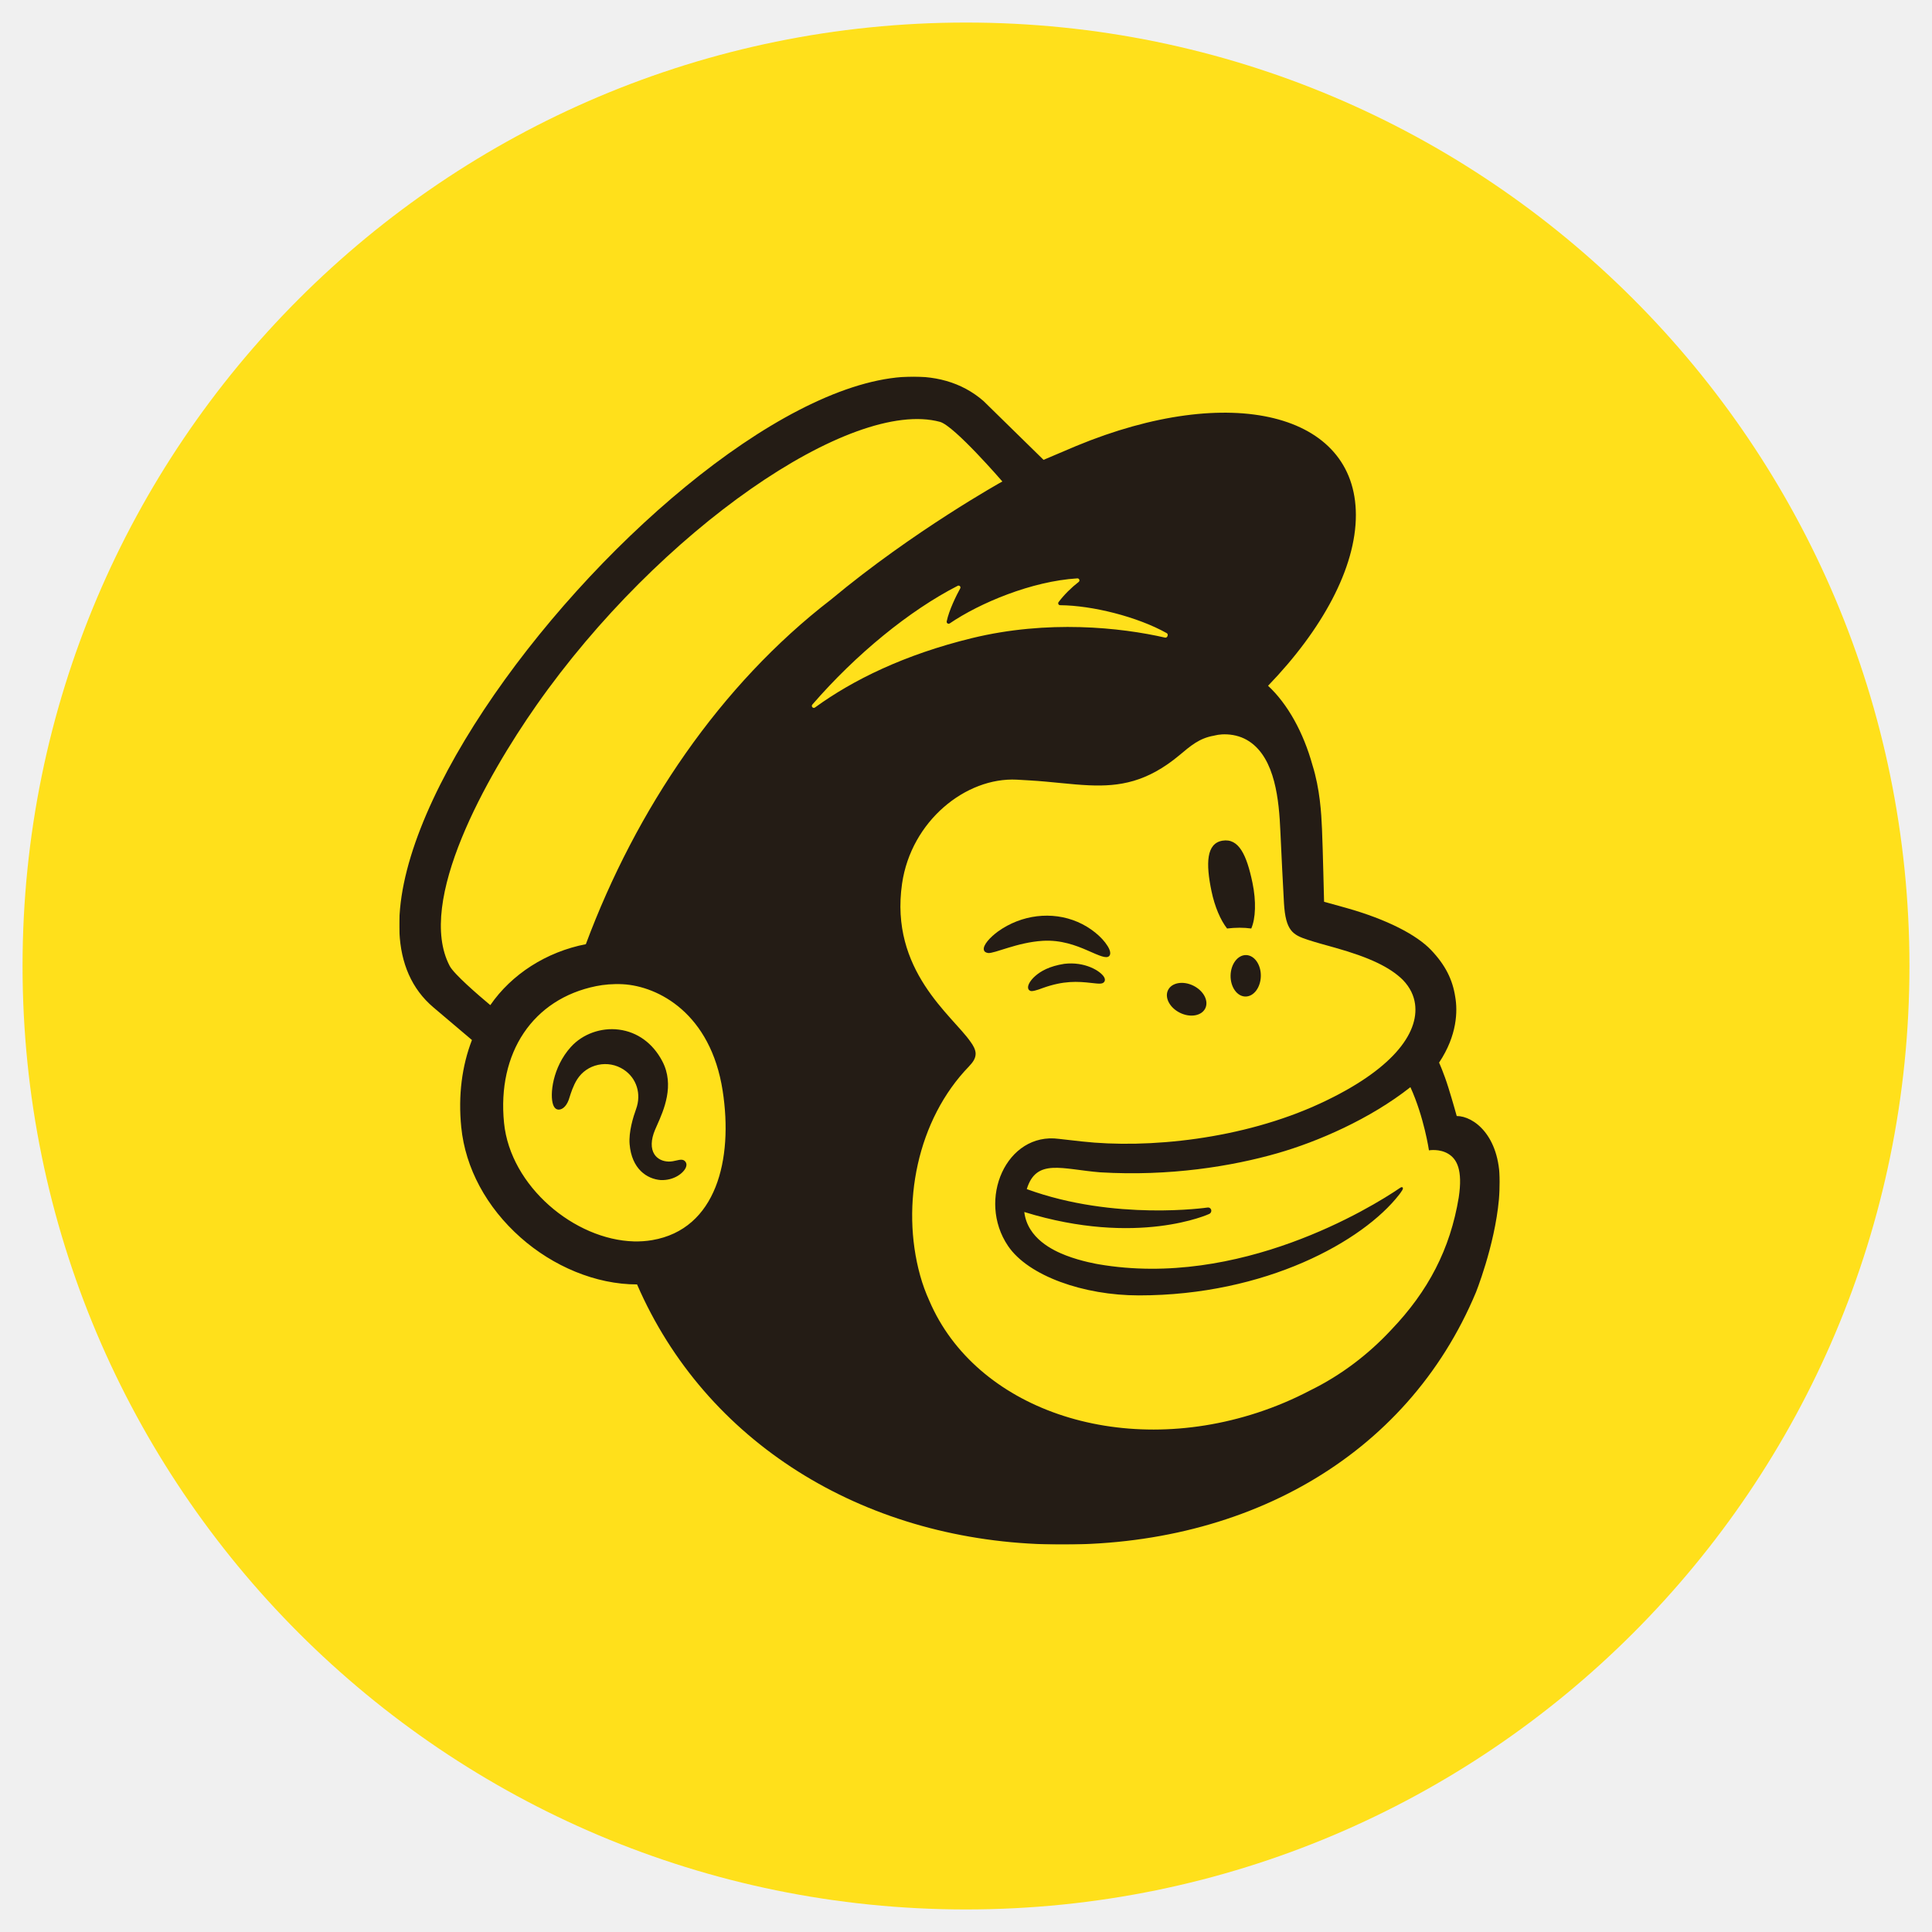
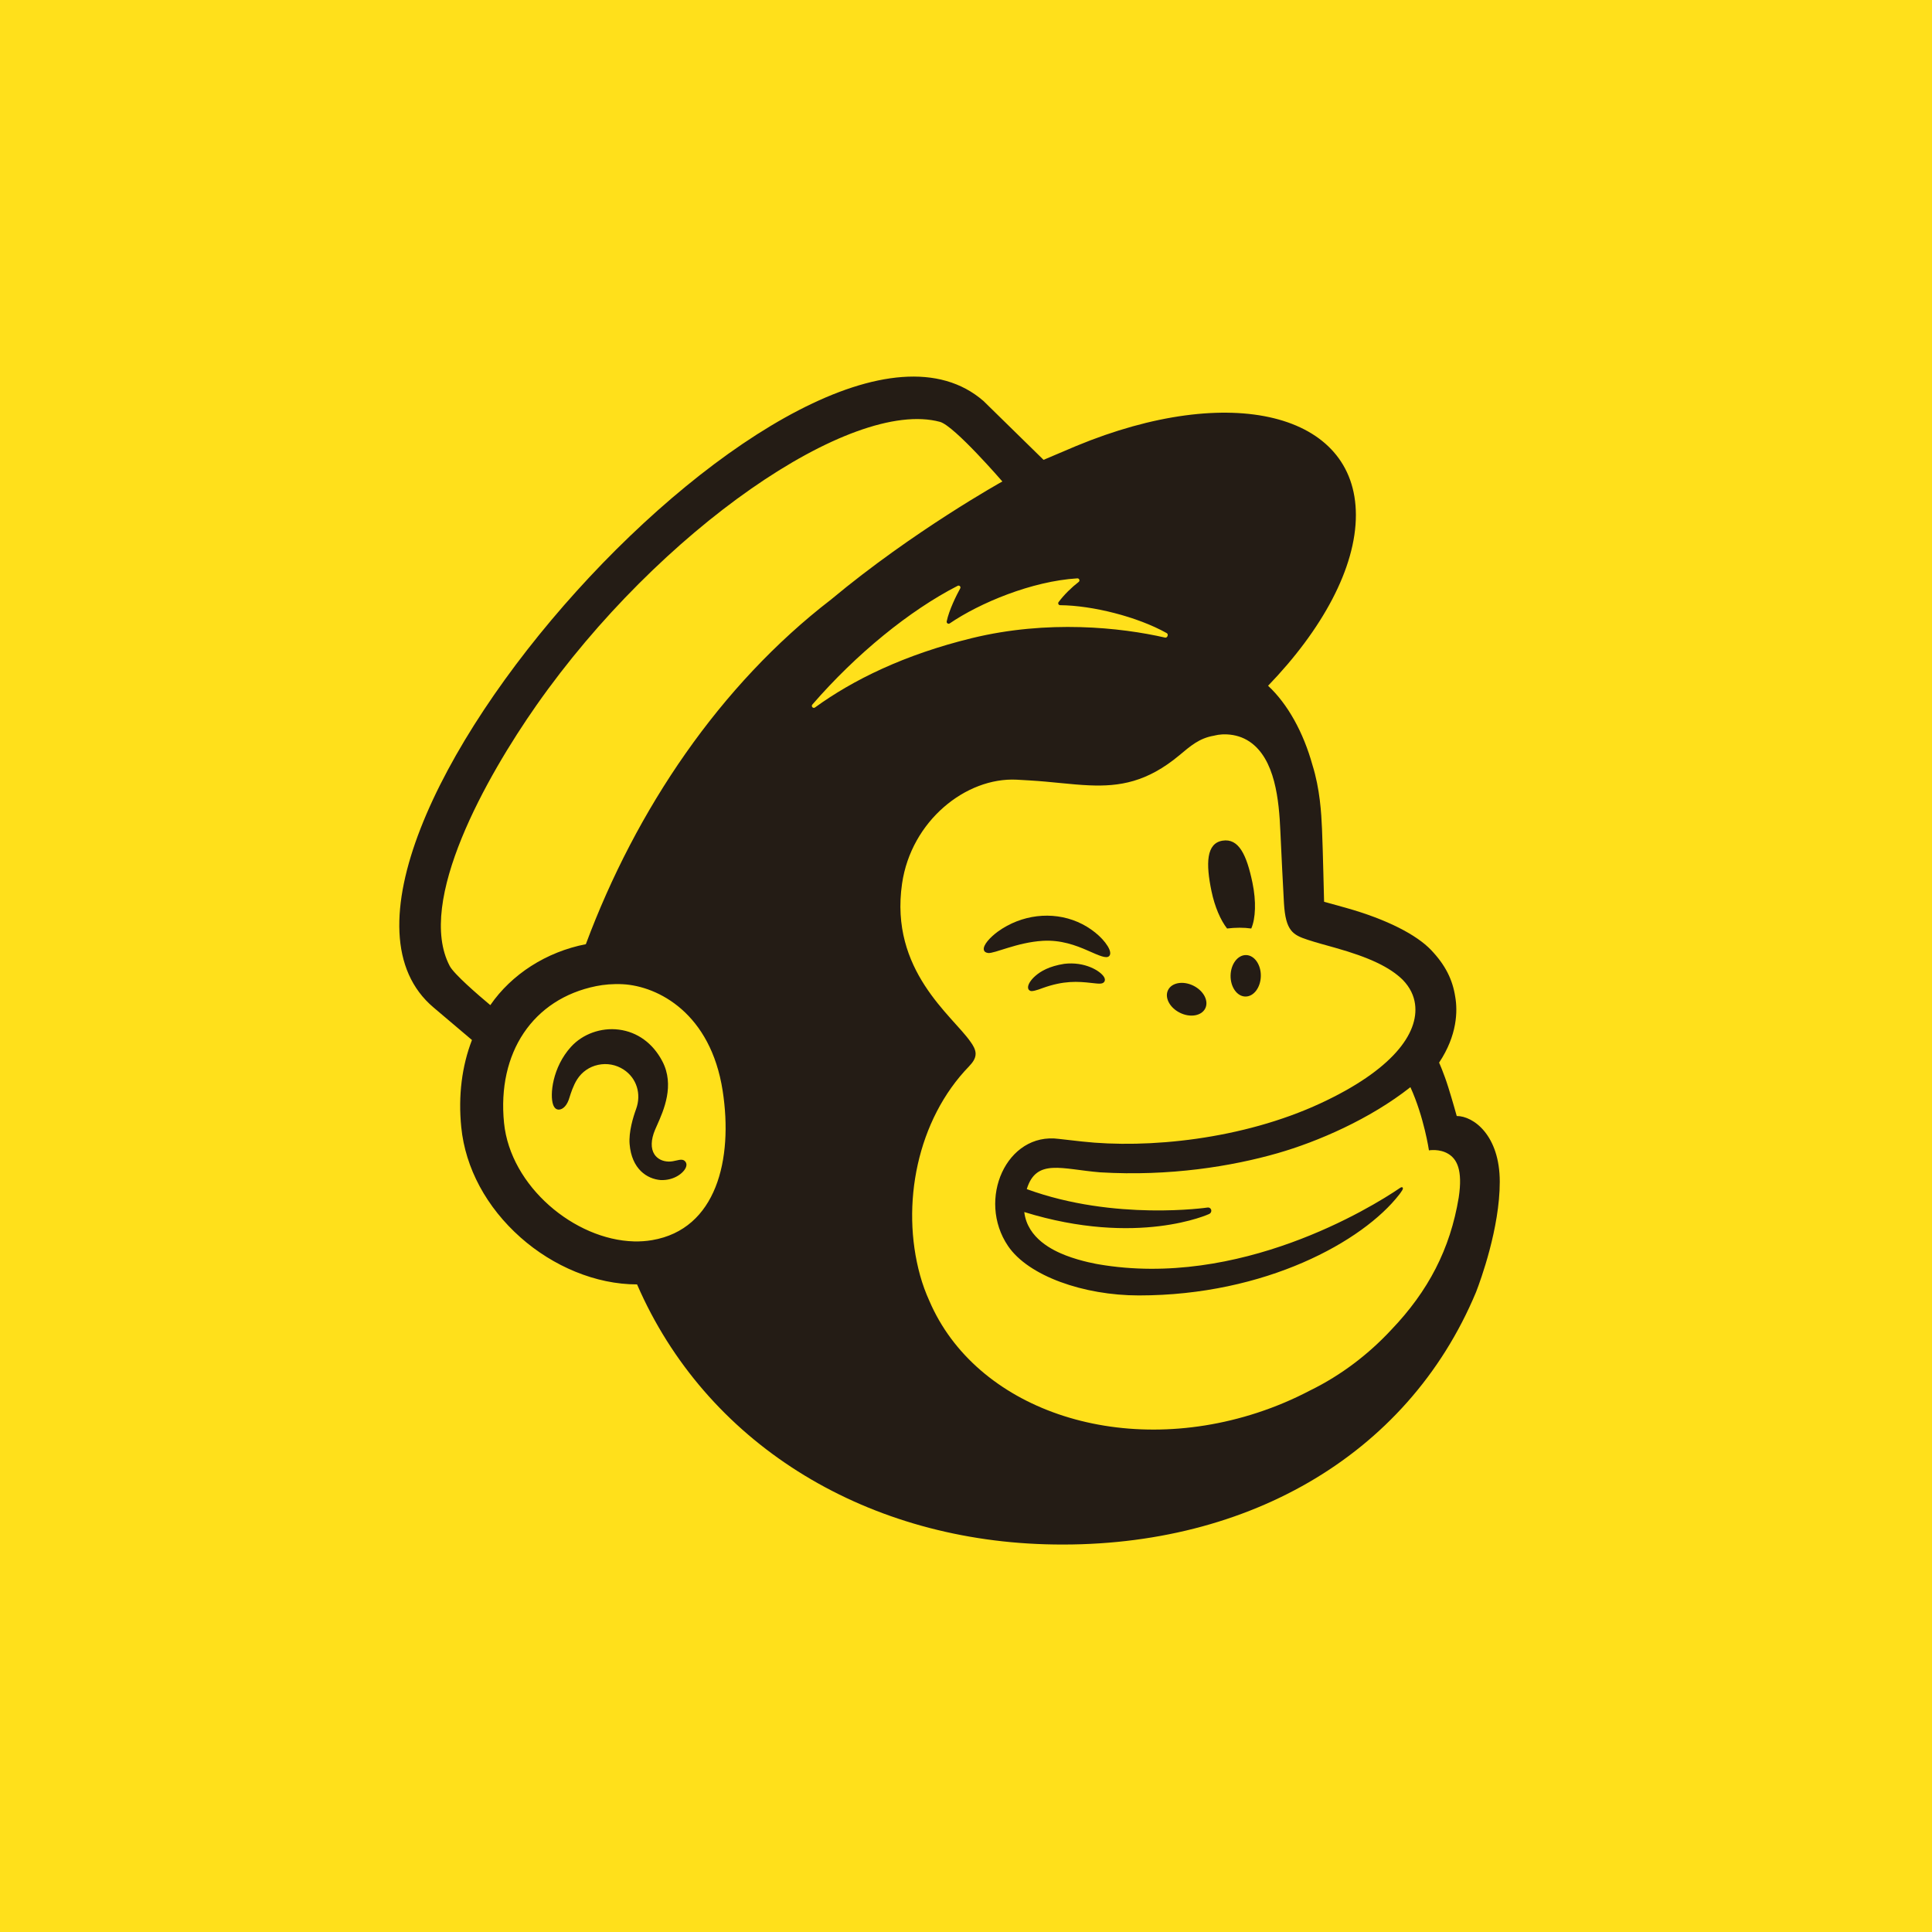
- <svg xmlns="http://www.w3.org/2000/svg" xmlns:xlink="http://www.w3.org/1999/xlink" width="257px" height="257px" viewBox="0 0 257 257" version="1.1">
-   <defs>
-     <polygon id="path-1" points="0 0.035 146.389 0.035 146.389 155.401 0 155.401" />
-   </defs>
-   <g id="mailchimp/logo" stroke="none" stroke-width="1" fill="none" fill-rule="evenodd">
-     <circle id="Mask" fill="#FFE01B" cx="128.5" cy="128.5" r="125.5" />
-     <g id="Mailchimp_Logo-Veritcal_Black" transform="translate(53.11326, 50.05936)">
-       <path d="M110.115,73.453 C111.249,73.318 112.336,73.312 113.334,73.453 C113.912,72.128 114.011,69.843 113.491,67.356 C112.719,63.658 111.673,61.421 109.513,61.769 C107.352,62.117 107.272,64.796 108.045,68.494 C108.479,70.574 109.253,72.351 110.115,73.453" id="Fill-1" fill="#241C15" />
-       <path d="M91.567,76.379 C93.112,77.057 94.062,77.507 94.434,77.114 C94.673,76.869 94.602,76.401 94.232,75.798 C93.47,74.553 91.9,73.29 90.235,72.58 C86.83,71.115 82.769,71.602 79.636,73.853 C78.602,74.611 77.621,75.661 77.762,76.298 C77.808,76.504 77.962,76.66 78.325,76.711 C79.178,76.808 82.158,75.302 85.59,75.091 C88.013,74.943 90.02,75.701 91.567,76.379" id="Fill-2" fill="#241C15" />
-       <path d="M88.457,78.153 C86.443,78.471 85.333,79.135 84.62,79.752 C84.012,80.284 83.635,80.872 83.639,81.285 C83.64,81.482 83.725,81.595 83.793,81.652 C83.884,81.733 83.993,81.778 84.124,81.778 C84.579,81.778 85.597,81.369 85.597,81.369 C88.399,80.366 90.247,80.488 92.079,80.697 C93.091,80.81 93.57,80.873 93.791,80.526 C93.857,80.427 93.937,80.211 93.734,79.882 C93.262,79.117 91.23,77.824 88.457,78.153" id="Fill-3" fill="#241C15" />
-       <path d="M103.852,84.667 C105.219,85.339 106.724,85.075 107.214,84.078 C107.704,83.081 106.992,81.728 105.626,81.057 C104.258,80.385 102.753,80.648 102.263,81.646 C101.773,82.642 102.485,83.995 103.852,84.667" id="Fill-4" fill="#241C15" />
-       <path d="M112.641,76.987 C111.53,76.968 110.609,78.188 110.583,79.71 C110.557,81.233 111.437,82.483 112.547,82.502 C113.658,82.521 114.579,81.301 114.605,79.779 C114.631,78.256 113.752,77.006 112.641,76.987" id="Fill-5" fill="#241C15" />
-       <g id="Group-9">
-         <mask id="mask-2" fill="white">
-           <use xlink:href="#path-1" />
-         </mask>
-         <g id="Clip-7" />
-         <path d="M38.043,104.449 C37.766,104.103 37.312,104.208 36.873,104.31 C36.566,104.382 36.218,104.463 35.837,104.456 C35.02,104.441 34.328,104.091 33.94,103.495 C33.434,102.718 33.463,101.56 34.022,100.233 C34.097,100.055 34.186,99.856 34.282,99.639 C35.173,97.641 36.664,94.296 34.99,91.109 C33.73,88.71 31.676,87.216 29.205,86.902 C26.834,86.602 24.392,87.482 22.835,89.199 C20.378,91.91 19.994,95.598 20.469,96.902 C20.643,97.379 20.916,97.511 21.113,97.538 C21.531,97.594 22.15,97.29 22.537,96.249 C22.565,96.174 22.602,96.057 22.648,95.91 C22.82,95.359 23.141,94.334 23.668,93.512 C24.302,92.52 25.29,91.838 26.451,91.589 C27.632,91.336 28.84,91.561 29.851,92.223 C31.572,93.35 32.235,95.459 31.5,97.471 C31.12,98.512 30.504,100.502 30.639,102.137 C30.915,105.446 32.95,106.775 34.779,106.917 C36.557,106.983 37.8,105.986 38.114,105.256 C38.3,104.824 38.144,104.561 38.043,104.449" id="Fill-6" fill="#241C15" mask="url(#mask-2)" />
-         <path d="M54.947,43.667 C60.746,36.965 67.885,31.139 74.281,27.867 C74.502,27.754 74.737,27.994 74.616,28.212 C74.109,29.131 73.131,31.1 72.821,32.594 C72.773,32.827 73.026,33.002 73.223,32.868 C77.202,30.156 84.123,27.25 90.193,26.877 C90.454,26.861 90.58,27.195 90.373,27.354 C89.45,28.062 88.44,29.042 87.702,30.034 C87.577,30.202 87.695,30.445 87.905,30.446 C92.168,30.477 98.177,31.969 102.094,34.165 C102.36,34.314 102.171,34.828 101.874,34.76 C95.948,33.401 86.247,32.371 76.17,34.828 C67.174,37.023 60.308,40.41 55.299,44.054 C55.046,44.238 54.742,43.904 54.947,43.667 Z M83.83,108.597 C83.831,108.598 83.832,108.599 83.832,108.6 C83.833,108.603 83.834,108.606 83.835,108.608 C83.833,108.604 83.832,108.6 83.83,108.597 Z M107.746,111.42 C107.918,111.347 108.036,111.151 108.017,110.956 C107.992,110.716 107.778,110.542 107.539,110.567 C107.539,110.567 95.163,112.399 83.471,108.119 C84.744,103.979 88.13,105.474 93.249,105.887 C102.474,106.437 110.743,105.09 116.853,103.336 C122.148,101.816 129.103,98.82 134.504,94.557 C136.327,98.559 136.97,102.963 136.97,102.963 C136.97,102.963 138.38,102.711 139.559,103.436 C140.673,104.122 141.489,105.547 140.932,109.23 C139.796,116.112 136.87,121.698 131.954,126.836 C128.962,130.057 125.329,132.858 121.171,134.895 C118.964,136.054 116.613,137.057 114.13,137.868 C95.597,143.921 76.626,137.267 70.511,122.976 C70.023,121.902 69.61,120.777 69.284,119.6 C66.678,110.183 68.891,98.884 75.807,91.773 C75.807,91.772 75.806,91.77 75.806,91.769 C76.233,91.316 76.668,90.783 76.668,90.112 C76.668,89.551 76.311,88.958 76.001,88.539 C73.582,85.029 65.201,79.049 66.883,67.476 C68.092,59.162 75.363,53.306 82.142,53.653 C82.714,53.683 83.288,53.718 83.86,53.752 C86.798,53.926 89.361,54.303 91.779,54.404 C95.827,54.579 99.467,53.99 103.778,50.398 C105.232,49.186 106.398,48.136 108.371,47.801 C108.578,47.766 109.094,47.581 110.125,47.63 C111.178,47.686 112.179,47.975 113.08,48.574 C116.536,50.874 117.026,56.444 117.205,60.519 C117.307,62.845 117.588,68.472 117.685,70.088 C117.905,73.782 118.875,74.303 120.84,74.949 C121.945,75.313 122.97,75.584 124.482,76.008 C129.057,77.293 131.769,78.596 133.479,80.27 C134.499,81.316 134.973,82.428 135.119,83.488 C135.659,87.423 132.064,92.285 122.547,96.702 C112.144,101.53 99.525,102.752 90.805,101.781 C90.136,101.707 87.758,101.437 87.75,101.436 C80.775,100.497 76.797,109.511 80.982,115.686 C83.68,119.666 91.029,122.257 98.381,122.258 C115.238,122.26 128.195,115.061 133.015,108.844 C133.159,108.658 133.173,108.638 133.401,108.295 C133.638,107.937 133.442,107.74 133.147,107.942 C129.209,110.637 111.718,121.334 93.01,118.116 C93.01,118.116 90.736,117.742 88.661,116.934 C87.012,116.293 83.561,114.706 83.141,111.164 C98.24,115.834 107.746,111.42 107.746,111.42 Z M24.818,75.538 C19.567,76.559 14.939,79.535 12.109,83.646 C10.418,82.235 7.266,79.504 6.71,78.44 C2.192,69.861 11.641,53.181 18.241,43.762 C34.554,20.483 60.104,2.862 71.931,6.059 C73.854,6.603 80.222,13.987 80.222,13.987 C80.222,13.987 68.399,20.547 57.435,29.69 C42.662,41.065 31.503,57.598 24.818,75.538 Z M33.641,114.906 C32.847,115.041 32.035,115.095 31.218,115.076 C23.318,114.864 14.783,107.751 13.936,99.316 C12.998,89.993 17.762,82.817 26.197,81.116 C27.205,80.913 28.424,80.796 29.738,80.864 C34.464,81.123 41.428,84.752 43.019,95.047 C44.428,104.165 42.19,113.448 33.641,114.906 Z M140.664,98.397 C140.596,98.157 140.156,96.546 139.55,94.603 C138.944,92.661 138.317,91.294 138.317,91.294 C140.747,87.656 140.79,84.403 140.467,82.56 C140.122,80.276 139.171,78.33 137.255,76.318 C135.338,74.306 131.419,72.245 125.91,70.699 C125.28,70.522 123.202,69.952 123.019,69.896 C123.005,69.776 122.868,63.082 122.742,60.208 C122.651,58.131 122.472,54.887 121.466,51.692 C120.267,47.368 118.177,43.584 115.568,41.163 C122.767,33.701 127.26,25.482 127.249,18.43 C127.229,4.87 110.575,0.767 90.051,9.265 C90.03,9.274 85.734,11.096 85.703,11.111 C85.684,11.092 77.842,3.398 77.724,3.295 C54.324,-17.115 -18.837,64.206 4.554,83.956 L9.666,88.286 C8.34,91.721 7.819,95.656 8.245,99.889 C8.791,105.324 11.595,110.535 16.14,114.561 C20.453,118.383 26.126,120.802 31.63,120.797 C40.732,141.773 61.53,154.642 85.916,155.366 C112.074,156.143 134.032,143.869 143.233,121.82 C143.834,120.272 146.389,113.3 146.389,107.145 C146.389,100.96 142.892,98.397 140.664,98.397 Z" id="Fill-8" fill="#241C15" mask="url(#mask-2)" />
-       </g>
+ <svg xmlns="http://www.w3.org/2000/svg" height="257" viewBox="0 0 257 257" width="257">
+   <g fill="none" fill-rule="evenodd">
+     <path d="m0 0h257v257h-257z" fill="#ffe01b" />
+     <g fill="#241c15">
+       <path d="m163.228 123.512c1.134-.135 2.22-.141 3.219 0 .578-1.325.677-3.61.157-6.097-.772-3.697-1.818-5.935-3.979-5.587-2.161.348-2.24 3.027-1.468 6.724.435 2.08 1.209 3.858 2.071 4.959" />
+       <path d="m144.68 126.439c1.546.678 2.496 1.128 2.868.735.239-.245.167-.713-.202-1.316-.763-1.245-2.332-2.508-3.997-3.218-3.405-1.466-7.466-.978-10.599 1.273-1.035.758-2.015 1.807-1.875 2.445.046.206.2.361.563.412.853.098 3.832-1.409 7.265-1.619 2.424-.148 4.43.609 5.977 1.288" />
+       <path d="m141.57 128.212c-2.013.318-3.124.982-3.837 1.599-.609.532-.985 1.12-.981 1.533.001.197.086.31.154.367.092.081.2.126.331.126.455 0 1.473-.409 1.473-.409 2.802-1.003 4.65-.882 6.482-.672 1.012.113 1.49.177 1.712-.171.066-.099.145-.315-.057-.644-.472-.765-2.505-2.058-5.278-1.729" />
+       <path d="m156.965 134.726c1.367.672 2.873.408 3.363-.589.49-.997-.222-2.35-1.588-3.022-1.368-.672-2.873-.408-3.363.589-.49.997.221 2.35 1.588 3.021" />
+       <path d="m165.754 127.046c-1.11-.019-2.032 1.201-2.058 2.724-.026 1.523.854 2.773 1.964 2.792 1.111.019 2.032-1.201 2.058-2.724.026-1.523-.853-2.773-1.964-2.792" />
+       <path d="m91.156 154.508c-.276-.346-.73-.24-1.17-.138-.307.072-.655.153-1.036.146-.817-.015-1.509-.365-1.897-.961-.506-.777-.476-1.935.082-3.262.075-.178.164-.377.261-.594.891-1.998 2.382-5.343.708-8.53-1.26-2.399-3.314-3.893-5.785-4.207-2.372-.3-4.813.579-6.37 2.297-2.457 2.711-2.841 6.399-2.366 7.702.174.477.447.609.644.636.418.056 1.036-.248 1.423-1.289.028-.075.065-.191.111-.339.172-.551.494-1.576 1.02-2.398.635-.991 1.623-1.674 2.783-1.922 1.181-.253 2.39-.028 3.401.634 1.721 1.127 2.384 3.236 1.649 5.248-.38 1.04-.997 3.031-.861 4.665.275 3.31 2.311 4.638 4.14 4.78 1.778.067 3.021-.931 3.335-1.661.186-.431.029-.694-.072-.807" />
+       <path d="m108.06 93.726c5.799-6.702 12.939-12.528 19.334-15.8.221-.113.456.127.336.344-.508.92-1.486 2.888-1.795 4.382-.049.233.205.408.401.274 3.979-2.712 10.9-5.618 16.971-5.992.261-.016.387.318.18.478-.923.708-1.933 1.688-2.67 2.679-.125.169-.007.411.203.413 4.263.03 10.273 1.522 14.189 3.719.266.149.077.662-.22.594-5.926-1.358-15.627-2.389-25.704.069-8.996 2.194-15.862 5.582-20.872 9.225-.253.184-.557-.15-.352-.387zm28.884 64.93c0.0.001.001.002.002.004.001.002.002.005.003.007-.002-.004-.003-.007-.005-.011zm23.916 2.823c.172-.072.29-.269.27-.463-.024-.24-.238-.414-.478-.389 0 0-12.376 1.832-24.068-2.448 1.273-4.139 4.66-2.644 9.778-2.231 9.225.55 17.494-.798 23.604-2.551 5.295-1.52 12.25-4.516 17.651-8.779 1.822 4.002 2.465 8.407 2.465 8.407s1.41-.252 2.589.473c1.113.685 1.93 2.11 1.373 5.794-1.136 6.882-4.061 12.468-8.978 17.606-2.992 3.221-6.626 6.022-10.783 8.059-2.207 1.159-4.558 2.163-7.041 2.974-18.534 6.053-37.504-.602-43.62-14.893-.488-1.074-.901-2.199-1.226-3.375-2.606-9.418-.393-20.716 6.523-27.828 0-0-.001-.003-.001-.003.426-.453.861-.986.861-1.658 0-.561-.356-1.153-.666-1.573-2.419-3.509-10.8-9.49-9.118-21.063 1.208-8.314 8.479-14.169 15.258-13.822.573.03 1.146.065 1.718.099 2.938.174 5.501.551 7.92.652 4.048.175 7.688-.414 11.999-4.006 1.455-1.212 2.62-2.263 4.593-2.597.207-.035.723-.22 1.754-.172 1.052.056 2.054.345 2.955.944 3.456 2.3 3.946 7.87 4.125 11.945.102 2.326.383 7.953.479 9.569.22 3.694 1.191 4.215 3.156 4.862 1.104.364 2.13.635 3.642 1.059 4.575 1.285 7.287 2.588 8.997 4.262 1.02 1.046 1.494 2.158 1.64 3.218.54 3.935-3.055 8.797-12.572 13.214-10.403 4.828-23.023 6.051-31.742 5.08-.669-.074-3.047-.344-3.055-.345-6.975-.94-10.954 8.075-6.768 14.25 2.698 3.98 10.046 6.571 17.398 6.572 16.857.002 29.814-7.197 34.634-13.414.144-.186.159-.206.386-.549.237-.358.042-.554-.254-.352-3.938 2.694-21.428 13.391-40.137 10.173 0 0-2.274-.374-4.349-1.181-1.649-.641-5.1-2.229-5.52-5.77 15.098 4.669 24.605.255 24.605.255zm-82.928-35.881c-5.251 1.021-9.879 3.997-12.709 8.108-1.691-1.411-4.843-4.142-5.399-5.206-4.518-8.579 4.931-25.259 11.531-34.678 16.313-23.279 41.863-40.9 53.69-37.703 1.922.544 8.291 7.928 8.291 7.928s-11.823 6.56-22.787 15.703c-14.773 11.375-25.932 27.908-32.618 45.848zm8.823 39.367c-.794.136-1.606.19-2.423.17-7.901-.212-16.435-7.325-17.283-15.76-.938-9.324 3.826-16.499 12.261-18.2 1.008-.203 2.227-.321 3.541-.252 4.726.259 11.69 3.888 13.281 14.183 1.409 9.118-.829 18.402-9.378 19.859zm107.024-16.509c-.068-.239-.508-1.851-1.114-3.793-.606-1.942-1.233-3.309-1.233-3.309 2.43-3.638 2.473-6.891 2.15-8.734-.345-2.284-1.296-4.23-3.212-6.243-1.917-2.012-5.836-4.073-11.345-5.619-.63-.177-2.708-.747-2.891-.803-.014-.12-.151-6.814-.277-9.688-.091-2.077-.27-5.321-1.276-8.516-1.199-4.324-3.289-8.108-5.898-10.529 7.199-7.462 11.692-15.681 11.681-22.733-.021-13.56-16.675-17.664-37.198-9.165-.022.009-4.318 1.831-4.349 1.846-.019-.019-7.861-7.713-7.979-7.816-23.399-20.41-96.56 60.911-73.169 80.661l5.112 4.33c-1.326 3.435-1.847 7.37-1.422 11.602.546 5.435 3.35 10.646 7.895 14.672 4.314 3.822 9.986 6.241 15.49 6.236 9.103 20.976 29.9 33.845 54.286 34.569 26.158.777 48.117-11.497 57.317-33.546.602-1.548 3.156-8.52 3.156-14.675 0-6.185-3.497-8.749-5.724-8.749z" />
    </g>
  </g>
</svg>
